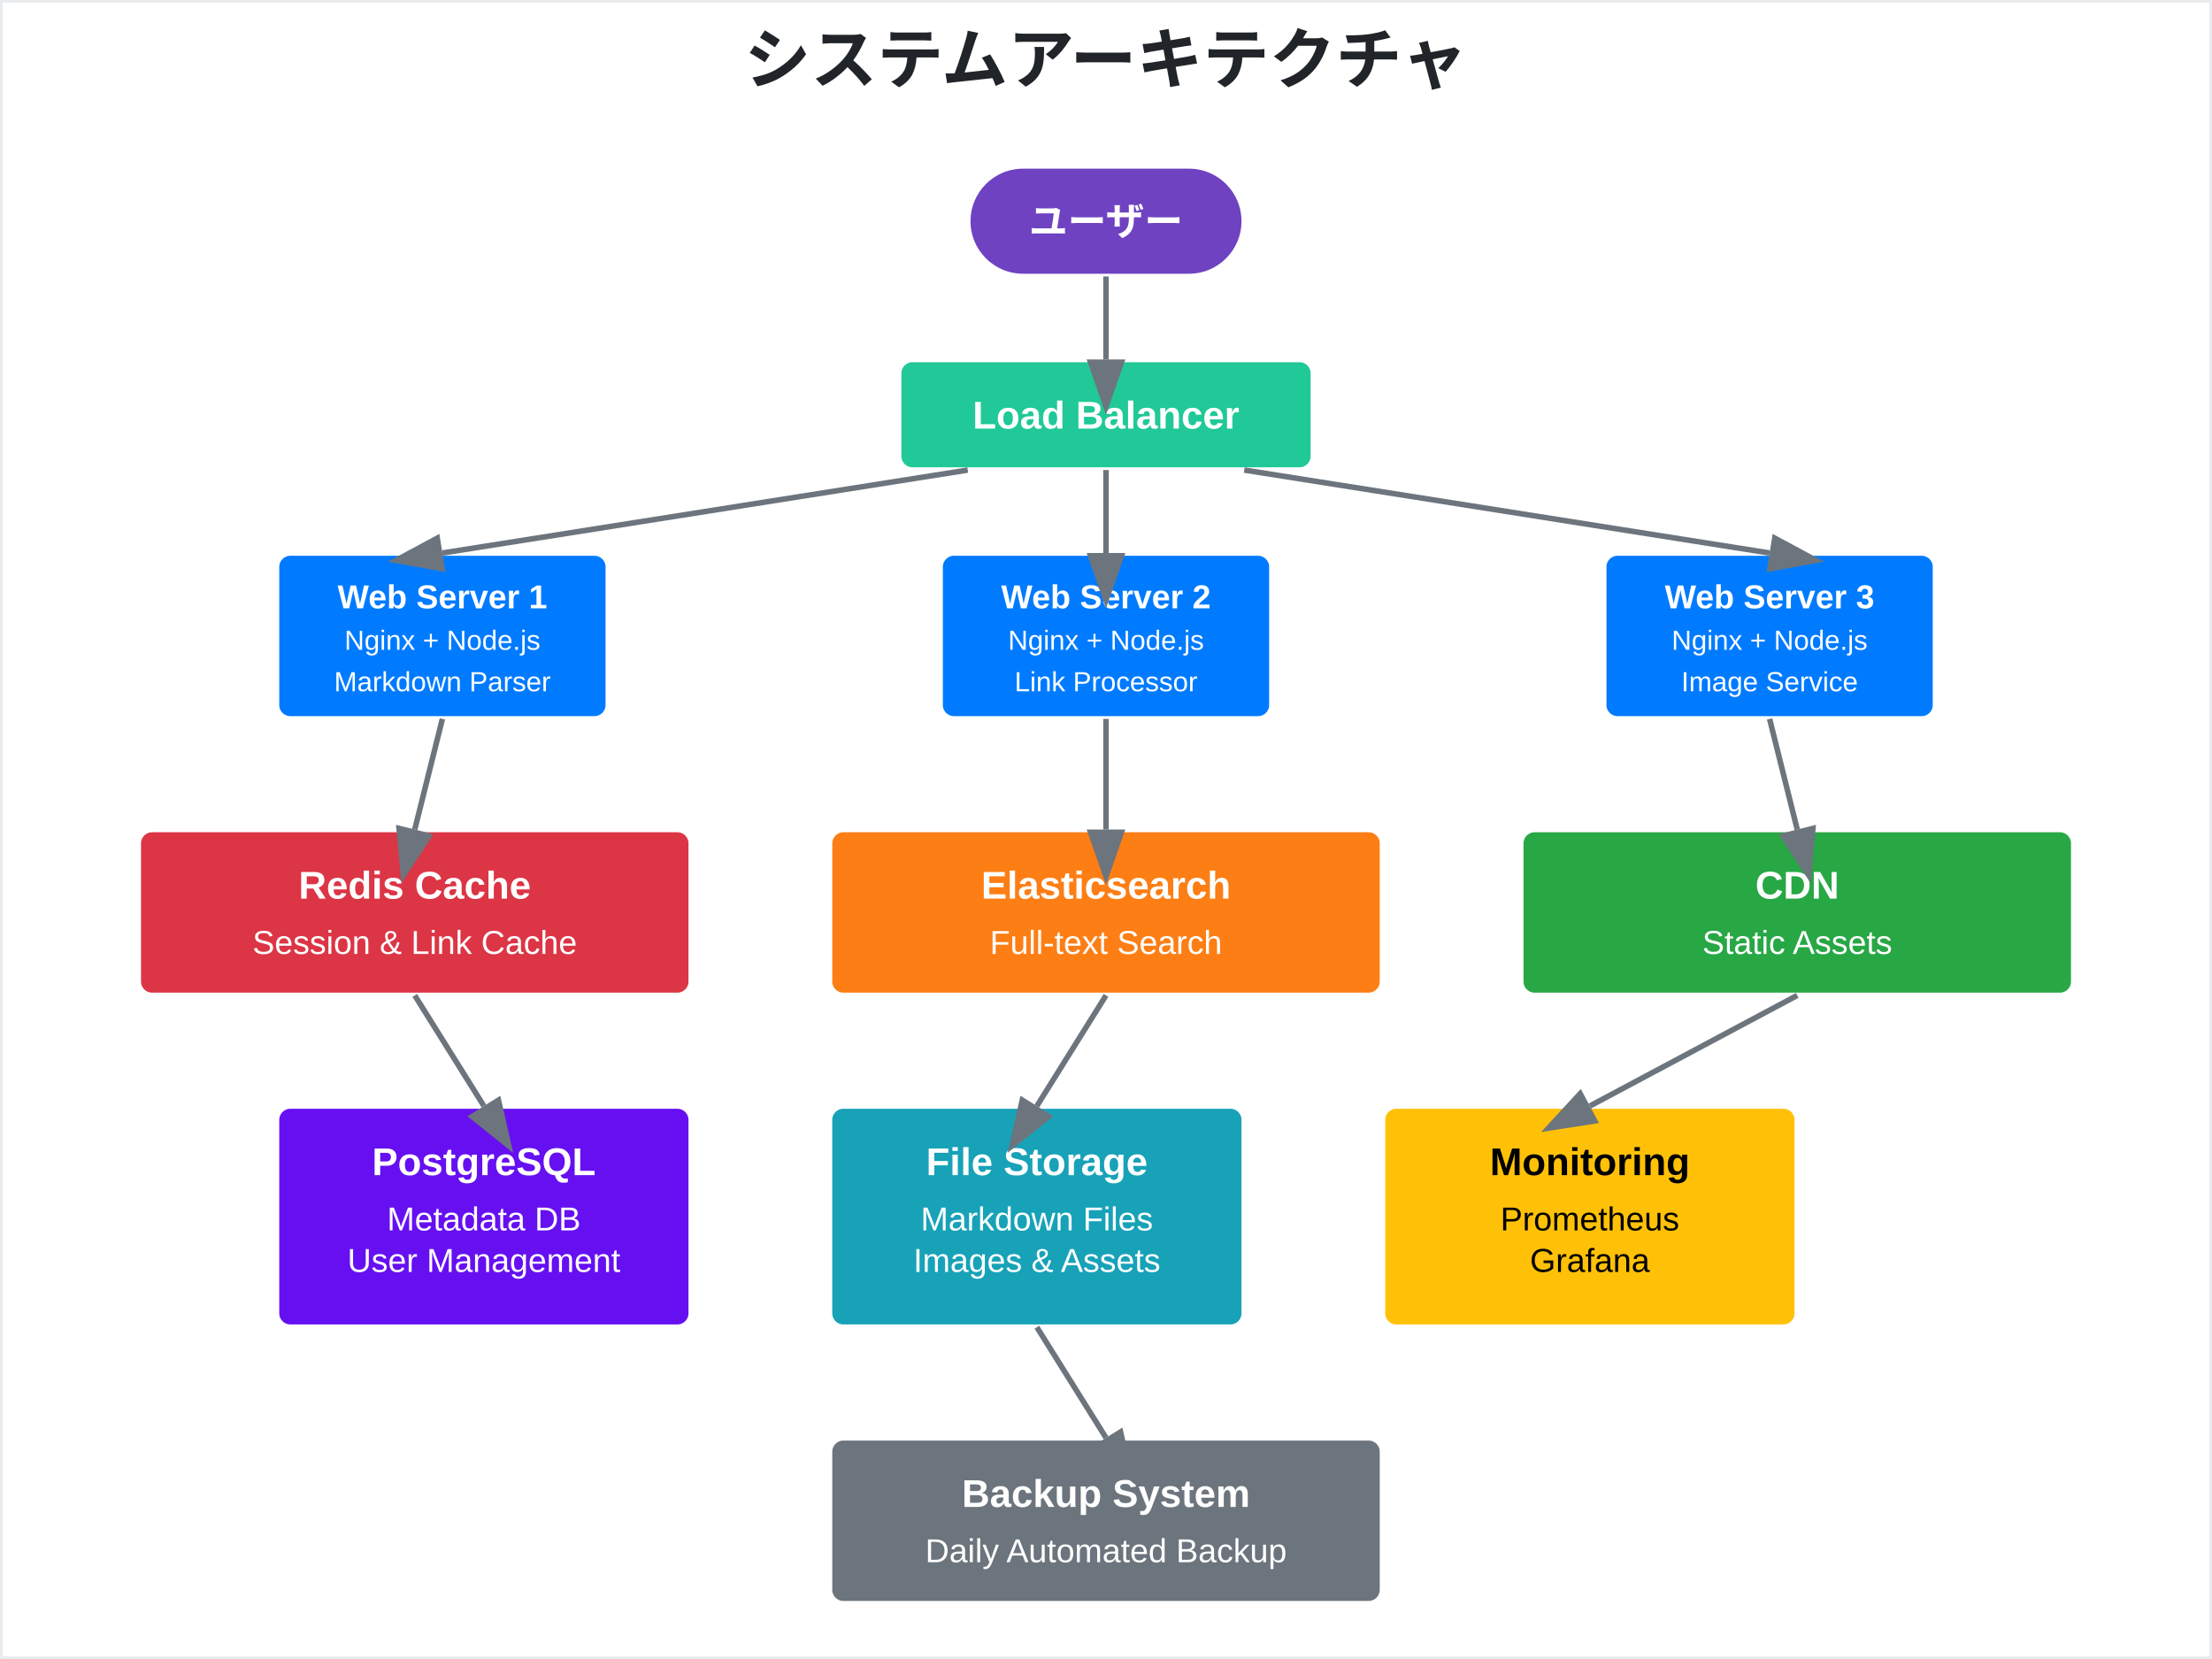
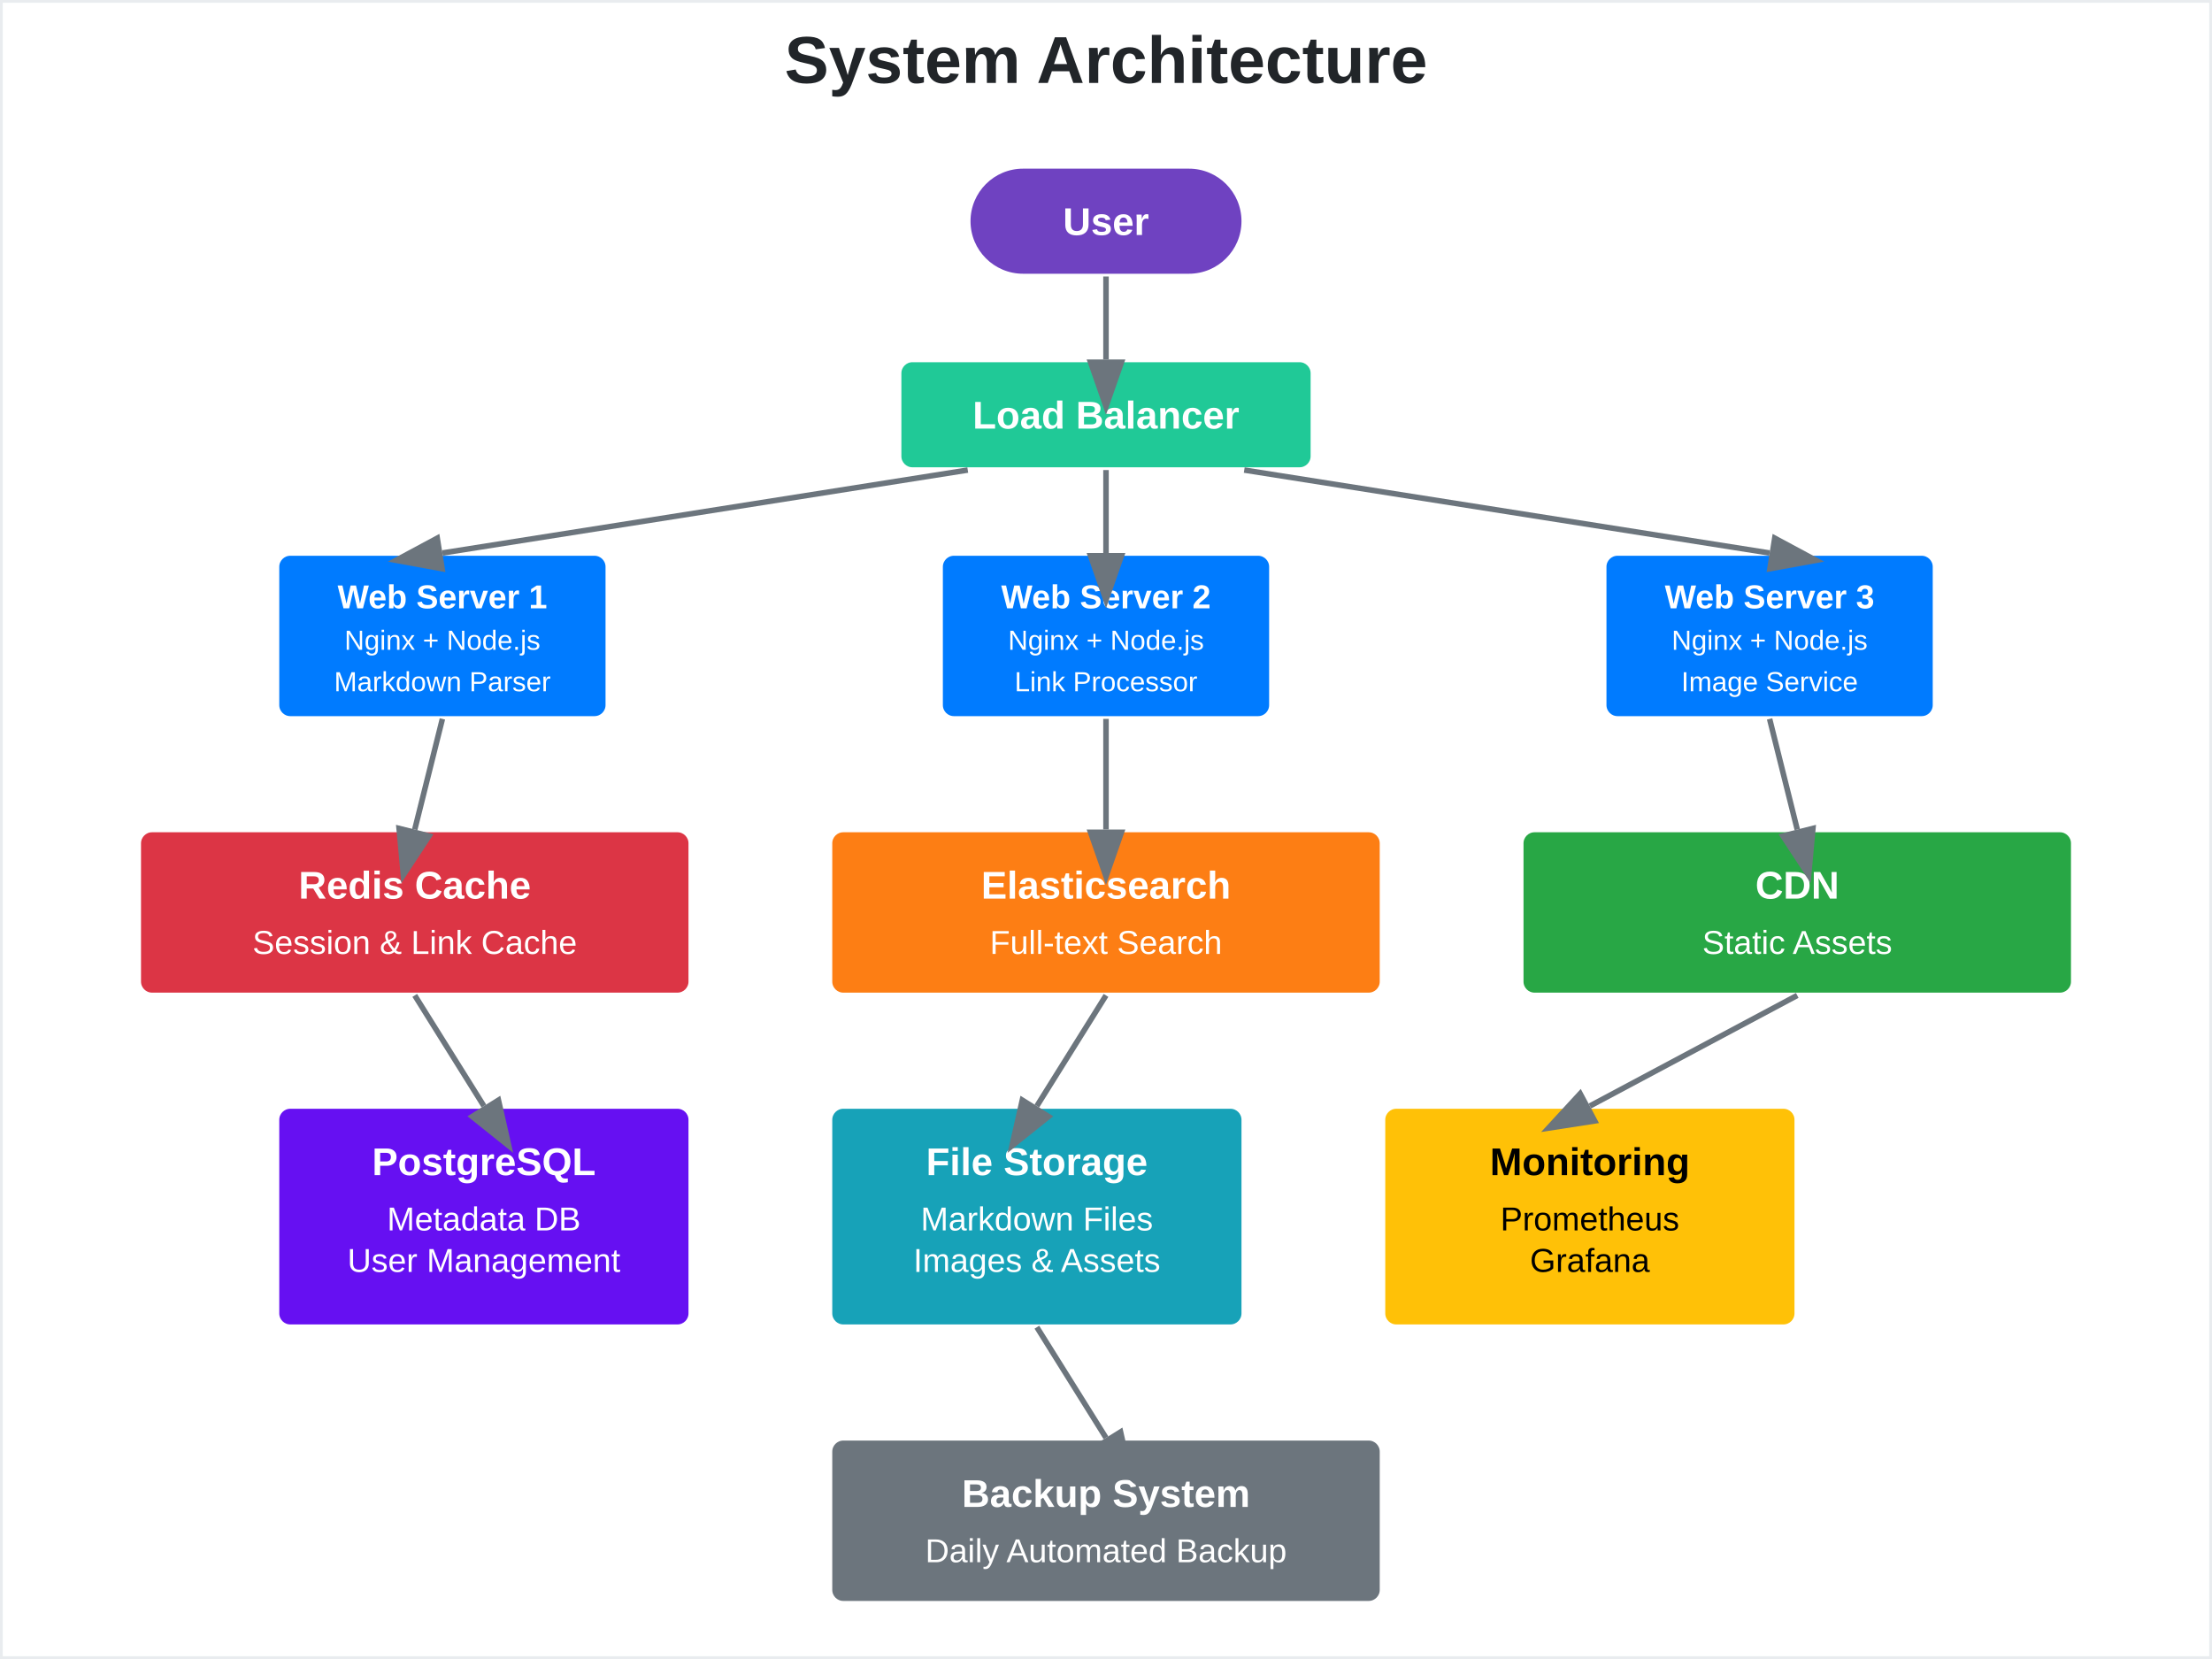
<svg xmlns="http://www.w3.org/2000/svg" width="800" height="600">
  <defs>
    <marker id="arrowhead" markerWidth="10" markerHeight="7" refX="0" refY="3.5" orient="auto">
      <polygon points="0 0, 10 3.5, 0 7" fill="#6c757d" />
    </marker>
  </defs>
  <rect width="800" height="600" fill="#ffffff" stroke="#e9ecef" stroke-width="2" />
  <text x="400" y="30" font-family="Arial, sans-serif" font-size="24" fill="#212529" text-anchor="middle" font-weight="bold">
-     システムアーキテクチャ
+     System Architecture
  </text>
  <rect x="350" y="60" width="100" height="40" fill="#6f42c1" stroke="#ffffff" stroke-width="2" rx="20" />
  <text x="400" y="85" font-family="Arial, sans-serif" font-size="14" fill="white" text-anchor="middle" font-weight="bold">
-     ユーザー
+     User
  </text>
  <rect x="325" y="130" width="150" height="40" fill="#20c997" stroke="#ffffff" stroke-width="2" rx="5" />
  <text x="400" y="155" font-family="Arial, sans-serif" font-size="14" fill="white" text-anchor="middle" font-weight="bold">
    Load Balancer
  </text>
  <rect x="100" y="200" width="120" height="60" fill="#007bff" stroke="#ffffff" stroke-width="2" rx="5" />
  <text x="160" y="220" font-family="Arial, sans-serif" font-size="12" fill="white" text-anchor="middle" font-weight="bold">
    Web Server 1
  </text>
  <text x="160" y="235" font-family="Arial, sans-serif" font-size="10" fill="white" text-anchor="middle">
    Nginx + Node.js
  </text>
  <text x="160" y="250" font-family="Arial, sans-serif" font-size="10" fill="white" text-anchor="middle">
    Markdown Parser
  </text>
  <rect x="340" y="200" width="120" height="60" fill="#007bff" stroke="#ffffff" stroke-width="2" rx="5" />
  <text x="400" y="220" font-family="Arial, sans-serif" font-size="12" fill="white" text-anchor="middle" font-weight="bold">
    Web Server 2
  </text>
  <text x="400" y="235" font-family="Arial, sans-serif" font-size="10" fill="white" text-anchor="middle">
    Nginx + Node.js
  </text>
  <text x="400" y="250" font-family="Arial, sans-serif" font-size="10" fill="white" text-anchor="middle">
    Link Processor
  </text>
  <rect x="580" y="200" width="120" height="60" fill="#007bff" stroke="#ffffff" stroke-width="2" rx="5" />
  <text x="640" y="220" font-family="Arial, sans-serif" font-size="12" fill="white" text-anchor="middle" font-weight="bold">
    Web Server 3
  </text>
  <text x="640" y="235" font-family="Arial, sans-serif" font-size="10" fill="white" text-anchor="middle">
    Nginx + Node.js
  </text>
  <text x="640" y="250" font-family="Arial, sans-serif" font-size="10" fill="white" text-anchor="middle">
    Image Service
  </text>
  <rect x="50" y="300" width="200" height="60" fill="#dc3545" stroke="#ffffff" stroke-width="2" rx="5" />
  <text x="150" y="325" font-family="Arial, sans-serif" font-size="14" fill="white" text-anchor="middle" font-weight="bold">
    Redis Cache
  </text>
  <text x="150" y="345" font-family="Arial, sans-serif" font-size="12" fill="white" text-anchor="middle">
    Session &amp; Link Cache
  </text>
  <rect x="300" y="300" width="200" height="60" fill="#fd7e14" stroke="#ffffff" stroke-width="2" rx="5" />
  <text x="400" y="325" font-family="Arial, sans-serif" font-size="14" fill="white" text-anchor="middle" font-weight="bold">
    Elasticsearch
  </text>
  <text x="400" y="345" font-family="Arial, sans-serif" font-size="12" fill="white" text-anchor="middle">
    Full-text Search
  </text>
  <rect x="550" y="300" width="200" height="60" fill="#28a745" stroke="#ffffff" stroke-width="2" rx="5" />
  <text x="650" y="325" font-family="Arial, sans-serif" font-size="14" fill="white" text-anchor="middle" font-weight="bold">
    CDN
  </text>
  <text x="650" y="345" font-family="Arial, sans-serif" font-size="12" fill="white" text-anchor="middle">
    Static Assets
  </text>
  <rect x="100" y="400" width="150" height="80" fill="#6610f2" stroke="#ffffff" stroke-width="2" rx="5" />
  <text x="175" y="425" font-family="Arial, sans-serif" font-size="14" fill="white" text-anchor="middle" font-weight="bold">
    PostgreSQL
  </text>
  <text x="175" y="445" font-family="Arial, sans-serif" font-size="12" fill="white" text-anchor="middle">
    Metadata DB
  </text>
  <text x="175" y="460" font-family="Arial, sans-serif" font-size="12" fill="white" text-anchor="middle">
    User Management
  </text>
  <rect x="300" y="400" width="150" height="80" fill="#17a2b8" stroke="#ffffff" stroke-width="2" rx="5" />
  <text x="375" y="425" font-family="Arial, sans-serif" font-size="14" fill="white" text-anchor="middle" font-weight="bold">
    File Storage
  </text>
  <text x="375" y="445" font-family="Arial, sans-serif" font-size="12" fill="white" text-anchor="middle">
    Markdown Files
  </text>
  <text x="375" y="460" font-family="Arial, sans-serif" font-size="12" fill="white" text-anchor="middle">
    Images &amp; Assets
  </text>
  <rect x="500" y="400" width="150" height="80" fill="#ffc107" stroke="#ffffff" stroke-width="2" rx="5" />
  <text x="575" y="425" font-family="Arial, sans-serif" font-size="14" fill="black" text-anchor="middle" font-weight="bold">
    Monitoring
  </text>
  <text x="575" y="445" font-family="Arial, sans-serif" font-size="12" fill="black" text-anchor="middle">
    Prometheus
  </text>
  <text x="575" y="460" font-family="Arial, sans-serif" font-size="12" fill="black" text-anchor="middle">
    Grafana
  </text>
  <rect x="300" y="520" width="200" height="60" fill="#6c757d" stroke="#ffffff" stroke-width="2" rx="5" />
  <text x="400" y="545" font-family="Arial, sans-serif" font-size="14" fill="white" text-anchor="middle" font-weight="bold">
    Backup System
  </text>
  <text x="400" y="565" font-family="Arial, sans-serif" font-size="12" fill="white" text-anchor="middle">
    Daily Automated Backup
  </text>
  <path d="M 400 100 L 400 130" stroke="#6c757d" stroke-width="2" marker-end="url(#arrowhead)" />
  <path d="M 350 170 L 160 200" stroke="#6c757d" stroke-width="2" marker-end="url(#arrowhead)" />
  <path d="M 400 170 L 400 200" stroke="#6c757d" stroke-width="2" marker-end="url(#arrowhead)" />
  <path d="M 450 170 L 640 200" stroke="#6c757d" stroke-width="2" marker-end="url(#arrowhead)" />
  <path d="M 160 260 L 150 300" stroke="#6c757d" stroke-width="2" marker-end="url(#arrowhead)" />
  <path d="M 400 260 L 400 300" stroke="#6c757d" stroke-width="2" marker-end="url(#arrowhead)" />
  <path d="M 640 260 L 650 300" stroke="#6c757d" stroke-width="2" marker-end="url(#arrowhead)" />
  <path d="M 150 360 L 175 400" stroke="#6c757d" stroke-width="2" marker-end="url(#arrowhead)" />
  <path d="M 400 360 L 375 400" stroke="#6c757d" stroke-width="2" marker-end="url(#arrowhead)" />
  <path d="M 650 360 L 575 400" stroke="#6c757d" stroke-width="2" marker-end="url(#arrowhead)" />
  <path d="M 375 480 L 400 520" stroke="#6c757d" stroke-width="2" marker-end="url(#arrowhead)" />
</svg>
